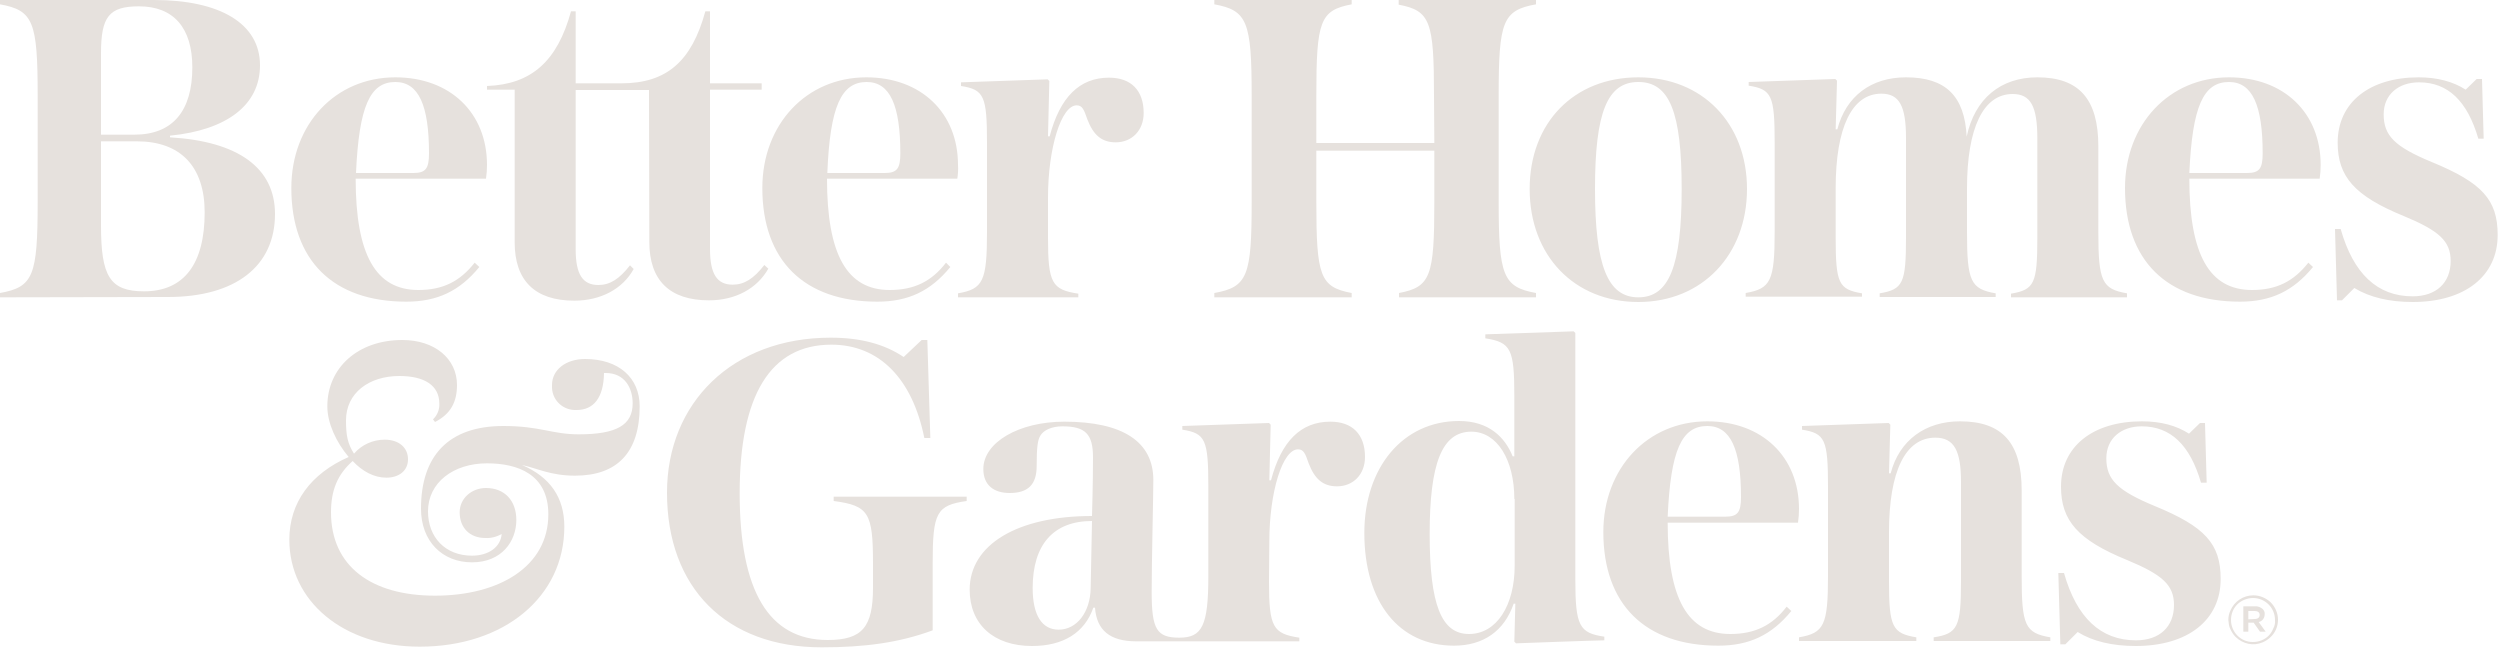
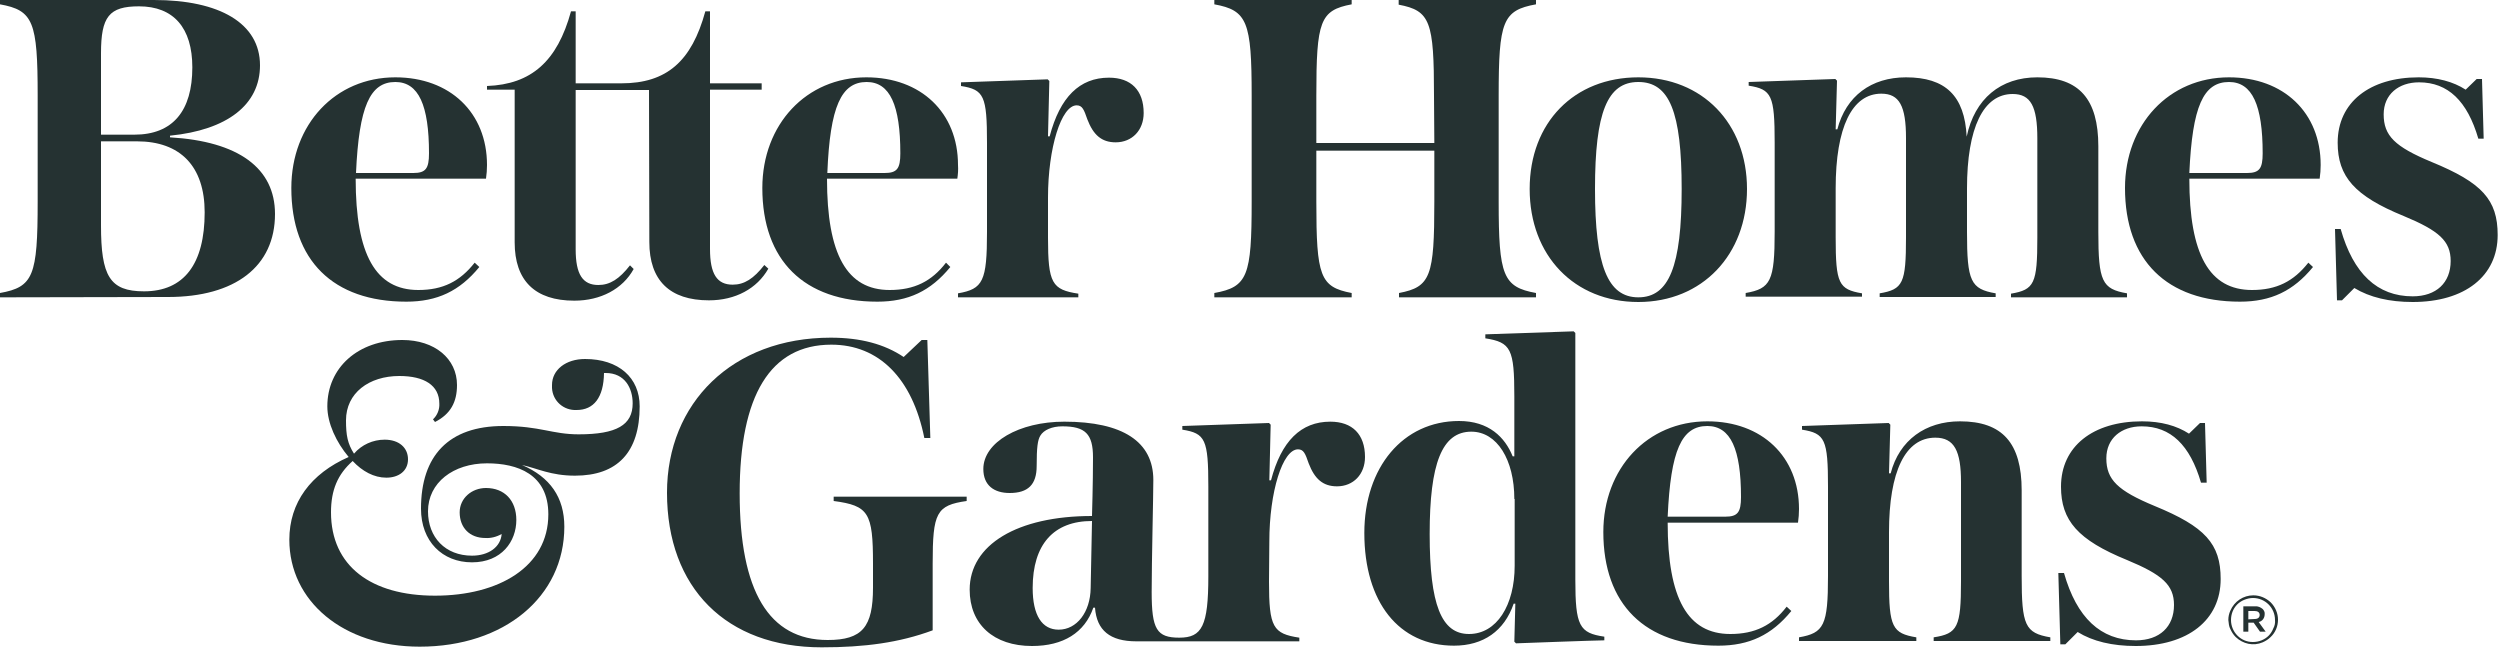
<svg xmlns="http://www.w3.org/2000/svg" id="a" viewBox="0 0 750 196">
  <defs>
-     <style>.c{fill:none;}.d{fill:#E6E1DD;fill-rule:evenodd;}.e{clip-path:url(#b);}</style>
+     <style>.c{fill:none;}.d{fill:#253232;fill-rule:evenodd;}.e{clip-path:url(#b);}</style>
    <clipPath id="b">
      <rect class="c" y=".1" width="750" height="195.9" />
    </clipPath>
  </defs>
  <g class="e">
    <g>
      <path class="d" d="M41.1,42.4h-10.8v25.2c0,15.2,2.6,19.8,12.9,19.8,12,0,18.2-8.2,18.2-23.7,0-13.8-7.3-21.3-20.3-21.3ZM0,89.2v-1.3c10-1.8,11.3-5.1,11.3-27.4V28.7C11.3,6.5,10,3.1,0,1.3V0H46.2c19.7,0,31.8,7,31.8,19.6,0,11.8-9.8,19.4-27,21.1v.5c20.5,1.2,31.5,9.2,31.5,23,0,15.7-11.9,24.9-32.1,24.9l-50.4,.1ZM41.7,1.9c-9,0-11.4,3.1-11.4,14.1v24.4h10c11.6,0,17.4-7.2,17.4-20.2,0-11.8-5.6-18.3-16-18.3h0ZM314.4,71.3c0,13.7,1.2,15.6,9.1,16.8v1.1h-36.1v-1.2c7.5-1.3,8.7-3.6,8.7-18.4v-26.7c0-14.2-.9-16-7.8-17.1v-1.1l26-.9,.5,.5-.4,16.6h.5c3.1-11.8,9-17.6,17.8-17.6,6.6,0,10.4,3.8,10.4,10.6,0,5.2-3.5,8.8-8.4,8.8-4.2,0-6.7-2.2-8.5-6.9-1-2.9-1.5-4.2-3.2-4.2-4.6,0-8.6,12.7-8.6,27.7v12Zm-119.6,1.3c0,11.5,6.1,17.5,17.9,17.5,7.9,0,14.4-3.5,17.8-9.5l-1.2-1.1c-3.2,4.1-6,5.9-9.5,5.9-4.7,0-6.8-3.2-6.8-10.7V26.9h15.5v-1.9h-15.5V3.4h-1.4c-4.1,15-11.6,21.6-25.2,21.6h-13.7V3.4h-1.4c-4.1,15-11.9,21.9-25.2,22.4v1.1h8.3v45.8c0,11.5,6.1,17.5,17.9,17.5,7.9,0,14.5-3.5,17.8-9.5l-1.1-1.1c-3.2,4.1-6,5.9-9.5,5.9-4.7,0-6.8-3.2-6.8-10.7V27h22l.1,45.6h0Z" />
      <path class="d" d="M723.8,90.6c15.7,0,25.5-7.8,25.5-20.1,0-10.6-4.7-15.7-19.8-21.9-11.1-4.6-14.4-7.9-14.4-14.3,0-6,4.5-9.6,10.6-9.6,8.7,0,14.5,5.6,17.8,16.9h1.6l-.5-17.9h-1.6l-3.3,3.2c-3.7-2.4-8.5-3.7-14.1-3.7-14.7,0-24.3,7.5-24.3,19.6,0,10.2,5.1,16,19.8,22,10.6,4.4,14.1,7.5,14.1,13.5,0,6.5-4.3,10.6-11.4,10.6-10.6,0-17.8-6.8-21.6-20.2h-1.7l.6,21.4h1.5l3.7-3.7c4.6,2.8,10.5,4.2,17.5,4.2m-120-62.4c5.4,0,7.4,3.7,7.4,13.3v29.8c0,13.8-.9,15.6-7.9,16.8v1.1h34.8v-1.2c-7.5-1.3-8.6-3.6-8.6-18.4v-25.7c0-14.2-5.8-20.7-18.3-20.7-11,0-18.8,6.4-21.2,17.8-.6-12.3-6.4-17.8-18.2-17.8-10.4,0-18,5.6-20.6,15.6h-.5l.4-14.6-.5-.5-26,.9v1.1c6.9,1.1,7.8,2.9,7.8,17.1v26.7c0,14.8-1.2,17.1-8.7,18.4v1.1h34.9v-1c-7-1.2-7.9-2.9-7.9-16.8v-14.7c0-18.3,4.9-28.4,13.7-28.4,5.4,0,7.4,3.7,7.4,13.3v29.8c0,13.8-.9,15.6-7.9,16.8v1.1h34.8v-1.1c-7.5-1.3-8.6-3.6-8.6-18.4v-13c0-18.3,4.9-28.4,13.7-28.4m-173.6,.6c0-22.4-1.1-25.6-10.6-27.4V0h41.2V1.3c-10,1.8-11.2,5.1-11.2,27.4v31.8c0,22.2,1.3,25.6,11.2,27.4v1.3h-41.1v-1.3c9.5-1.8,10.6-5,10.6-27.4v-15.3h-35.4v15.3c0,22.4,1.1,25.6,10.6,27.4v1.3h-41.2v-1.3c10-1.8,11.2-5.1,11.2-27.4V28.7c0-22.2-1.3-25.6-11.2-27.4V0h41.2V1.3c-9.5,1.8-10.6,5-10.6,27.4v14.2h35.4l-.1-14.1h0ZM145.6,161.4c-4.7,0-7.7-3.1-7.7-7.7,0-4.2,3.6-7.3,7.9-7.3,5.5,0,9.1,3.7,9.1,9.6,0,6.4-4.4,12.7-13.3,12.7s-15.3-6.3-15.3-16.1c0-15.9,8.3-24.8,24.7-24.8,11.1,0,14.6,2.5,22.6,2.5,11.4,0,16.2-2.8,16.2-9.3,0-4.5-2.3-9.1-8.1-9.1h-.5c-.1,7.4-3.1,11.1-8.2,11.1-3.9,.2-7.2-2.7-7.4-6.6v-.9c0-4.6,4.2-7.8,9.9-7.8,10.1,0,16.4,5.6,16.4,14.2,0,13.8-6.7,20.8-19.4,20.8-7.3,0-11.3-2.2-15.9-3.2,8.4,3.6,12.7,9.7,12.7,18.5,0,21-18,36-43.4,36-23,0-39.1-13.7-39.1-32.1,0-11.1,6.4-19.8,17.8-24.8-3.7-4.4-6.4-10.1-6.4-15.2,0-11.6,9.2-19.9,22.5-19.9,9.7,0,16.4,5.6,16.4,13.5,0,5.1-1.9,8.7-6.6,11.1l-.6-.8c1.3-1.2,2-3,1.9-4.7,0-5.5-4.5-8.3-12-8.3-9.1,0-16,5.1-16,13.3,0,4.6,.5,7,2.4,10,2.3-2.7,5.7-4.2,9.2-4.2,4.3,0,7,2.4,7,5.9s-2.8,5.5-6.5,5.5-7.2-1.9-10.1-5c-4.5,4-6.5,8.7-6.5,15.4,0,16.1,12,25,31.2,25s34-8.7,34-24.4c0-12.1-9.3-15.3-18.4-15.3-10.1,0-17.7,5.8-17.7,14.4,0,7.8,5.2,13.3,13.2,13.3,5,0,8.6-2.6,8.9-6.5-1.6,.9-3.3,1.3-4.9,1.2m-3.2-82.6c-4.4,5.6-9.5,8.2-16.9,8.2-12.8,0-18.8-10.6-18.8-33.4h39.1c.2-1.4,.3-2.7,.3-4.1,0-15.7-11.1-26.3-27.5-26.3-18,0-31.2,14.1-31.2,33.2,0,21.7,12.5,34.1,34.5,34.1,9.3,0,16-3.2,21.9-10.4l-1.4-1.3Zm-23.8-54.2c7,0,10.1,7,10.1,21.4,0,4.6-1,5.9-4.7,5.9h-17.2c.9-20,4.2-27.3,11.8-27.3h0Zm165.2,54.2c-4.3,5.6-9.5,8.2-16.9,8.2-12.8,0-18.8-10.6-18.8-33.4h39.1c.2-1.4,.3-2.7,.2-4.1,0-15.7-11.1-26.3-27.5-26.3-18,0-31.2,14.1-31.2,33.2,0,21.7,12.5,34.1,34.5,34.1,9.3,0,16-3.2,21.9-10.4l-1.3-1.3Zm-23.8-54.2c7,0,10.1,7,10.1,21.4,0,4.6-1,5.9-4.7,5.9h-17.2c.8-20,4.2-27.3,11.8-27.3h0Z" />
      <path class="d" d="M668.5,186h0c0-1,.2-1.9,.6-2.8,1.2-2.8,3.9-4.6,6.9-4.6,2,0,3.8,.8,5.2,2.1,1.4,1.4,2.2,3.3,2.2,5.2h0c0,2-.8,3.9-2.2,5.2-.7,.7-1.5,1.2-2.4,1.6-2.8,1.2-5.9,.5-8.1-1.6-.7-.7-1.2-1.5-1.6-2.4-.4-.7-.5-1.7-.6-2.7h0Zm14,0h0c0-3.7-3-6.6-6.6-6.6-.9,0-1.7,.2-2.5,.5s-1.6,.8-2.2,1.4c-1.3,1.3-1.9,3-1.9,4.7h0c0,3.6,2.9,6.6,6.5,6.6h.1c1.8,0,3.5-.7,4.7-1.9,.6-.6,1.1-1.4,1.4-2.2,.4-.7,.6-1.6,.5-2.5h0Zm-9.5-4.1h3.5c.9-.1,1.7,.3,2.3,.8,.4,.4,.7,1,.6,1.6h0c0,1.1-.7,2.1-1.8,2.3l2.1,2.9h-1.7l-1.9-2.7h-1.6v2.7h-1.5v-7.6h0Zm3.4,3.8c1,0,1.5-.5,1.5-1.2h0c0-.8-.6-1.2-1.5-1.2h-1.9v2.5l1.9-.1Zm-35.7,8.1c15.7,0,25.5-7.8,25.5-20.1,0-10.6-4.7-15.7-19.8-21.9-11.1-4.6-14.5-7.9-14.5-14.3,0-6,4.5-9.6,10.6-9.6,8.7,0,14.5,5.6,17.8,16.9h1.7l-.5-17.9h-1.5l-3.3,3.2c-3.7-2.4-8.4-3.7-14.1-3.7-14.7,0-24.3,7.5-24.3,19.6,0,10.2,5.1,16,19.8,22,10.6,4.4,14.1,7.5,14.1,13.5,0,6.5-4.3,10.6-11.4,10.6-10.6,0-17.8-6.8-21.6-20.2h-1.7l.6,21.4h1.5l3.7-3.7c4.5,2.8,10.4,4.2,17.4,4.2m-260-19.3c0,13.7,1.2,15.6,9.1,16.8v1.1h-48.9c-7.9,0-11.9-3.3-12.4-10.1h-.5c-2.6,7.5-9,11.5-18.4,11.5-11.5,0-18.7-6.5-18.7-16.9,0-13.5,14.3-22.1,36.7-22.1,0,0,.3-9.8,.3-17.6,0-7-2.3-9.3-9.2-9.3-3.1,0-5.6,1.1-6.6,2.8-.8,1.3-1.1,3.5-1.1,9.1s-2.6,8.1-8.1,8.1c-4.7,0-7.9-2.3-7.9-7.2,0-8,10.7-14.2,24.3-14.2,17.5,0,26.7,6,26.7,17.5,0,4.9-.5,24.4-.5,33.6,0,11.2,1.5,13.7,8.3,13.7s8.7-3.5,8.7-18.4v-26.9c0-14.2-.9-16-7.8-17.1v-1.1l26-.9,.5,.5-.4,16.7h.5c3.1-11.8,9-17.6,17.8-17.6,6.6,0,10.4,3.8,10.4,10.6,0,5.2-3.5,8.8-8.4,8.8-4.2,0-6.7-2.2-8.5-6.9-1-2.9-1.5-4.2-3.2-4.2-4.6,0-8.6,12.7-8.6,27.7l-.1,12h0Zm-53.1-18.2c-11.5,0-17.8,7-17.8,20.1,0,8.2,2.8,12.5,7.8,12.5,5.4,0,9.5-5.2,9.6-12.5l.4-20.1Zm208.4,25.7c-4.3,5.6-9.5,8.2-16.9,8.2-12.8,0-18.8-10.6-18.8-33.4h39.1c.2-1.4,.3-2.7,.3-4.1,0-15.7-11.1-26.3-27.5-26.3-18,0-31.2,14.1-31.2,33.2,0,21.7,12.5,34.1,34.5,34.1,9.3,0,16-3.2,21.9-10.4l-1.4-1.3Zm-23.8-54.2c7,0,10.1,7,10.1,21.3,0,4.6-1,5.9-4.7,5.9h-17.3c.9-20,4.2-27.2,11.9-27.2h0Zm-57.6,53.3h-.5c-2.8,8.2-9.1,12.6-17.9,12.6-16.5,0-26.9-13-26.9-33.8,0-19.7,11.6-33.6,28.4-33.6,9,0,13.8,4.9,16.1,10.6h.5v-18c0-14.2-1-16.2-8.7-17.4v-1.2l26.5-.9,.5,.5v74c0,13.9,1.2,16,8.7,17.1v1.1c-2.4,0-26.5,.9-26.5,.9l-.5-.5,.3-11.4Zm-.3-31.4c0-11.8-5.2-20.2-12.9-20.2-8.8,0-12.5,9.5-12.5,30.7s3.5,30,11.8,30,13.7-8.6,13.7-20.5v-20h-.1Zm152.2,23.1c0,14.8,1,17.1,8.6,18.4v1.1h-35v-1.1c7.2-1.1,8.2-3.1,8.2-16.8v-29.8c0-9.3-2-13.3-7.7-13.3-9,0-13.9,10.1-13.9,28.4v14.7c0,13.7,1,15.6,8.2,16.8v1.1h-35.2v-1.1c7.5-1.3,8.7-3.6,8.7-18.4v-26.8c0-14.2-.9-16-7.8-17.1v-1.1l26-.9,.5,.5-.4,14.6h.5c2.6-10,10.5-15.6,20.8-15.6,12.7,0,18.5,6.5,18.5,20.7v25.7h0ZM249.2,101.3c-29.5,0-49.1,19.6-49.1,46.5,0,28.6,17.8,46.4,46.4,46.4,12.9,0,23.3-1.4,33.3-5.1v-20c0-15.3,1.1-17.5,10.2-18.8v-1.3h-39.9v1.3c10.5,1.4,11.8,3.5,11.8,18.8v7.2c0,11.8-3.2,15.7-13.6,15.7-17.6,0-26.4-14.6-26.4-44s9.2-44.6,27.5-44.6c14.3,0,24.3,10.1,27.9,28h1.8l-.9-29.4h-1.7l-5.4,5.1c-5.8-3.9-13-5.8-21.9-5.8m443.3-22.5c-4.4,5.6-9.5,8.2-16.9,8.2-12.8,0-18.8-10.6-18.8-33.4h39.1c.2-1.4,.3-2.7,.3-4.1,0-15.7-11.1-26.3-27.5-26.3-18,0-31.2,14.1-31.2,33.2,0,21.7,12.5,34.1,34.5,34.1,9.3,0,16-3.2,21.9-10.4l-1.4-1.3h0Zm-23.8-54.2c7,0,10.1,7,10.1,21.4,0,4.6-1,5.9-4.7,5.9h-17.3c.9-20,4.2-27.3,11.9-27.3h0Zm-177.2,66c-19.2,0-32.6-13.9-32.6-33.9s13.4-33.5,32.6-33.5,32.6,13.8,32.6,33.5-13.4,33.9-32.6,33.9m0-66c-9.3,0-13,9.1-13,32.1s3.8,32.5,13,32.5,13-9.3,13-32.5-3.7-32.1-13-32.1" />
    </g>
  </g>
</svg>
